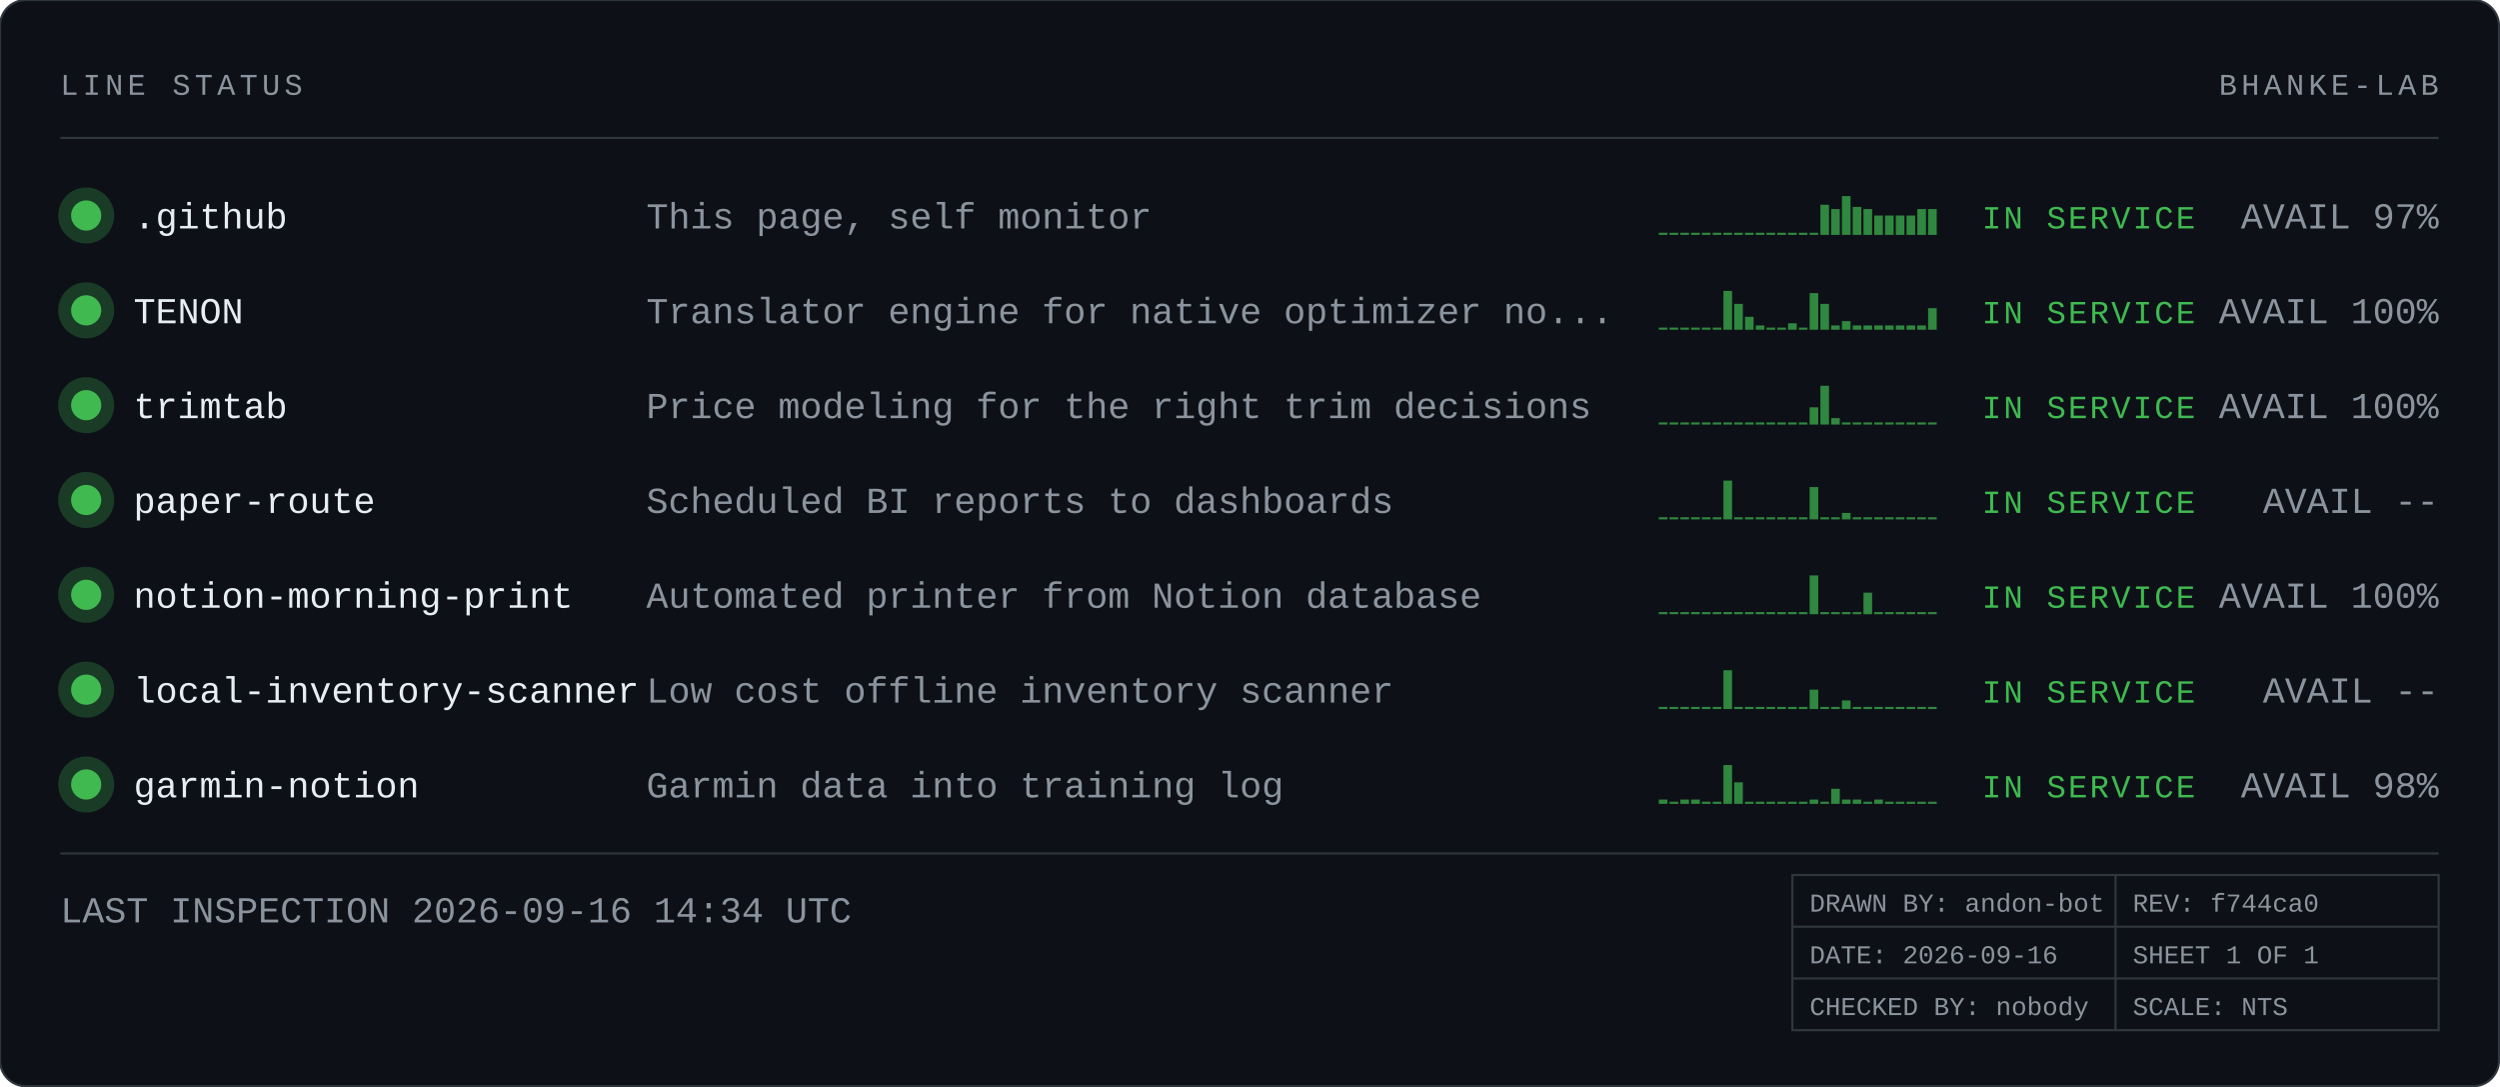
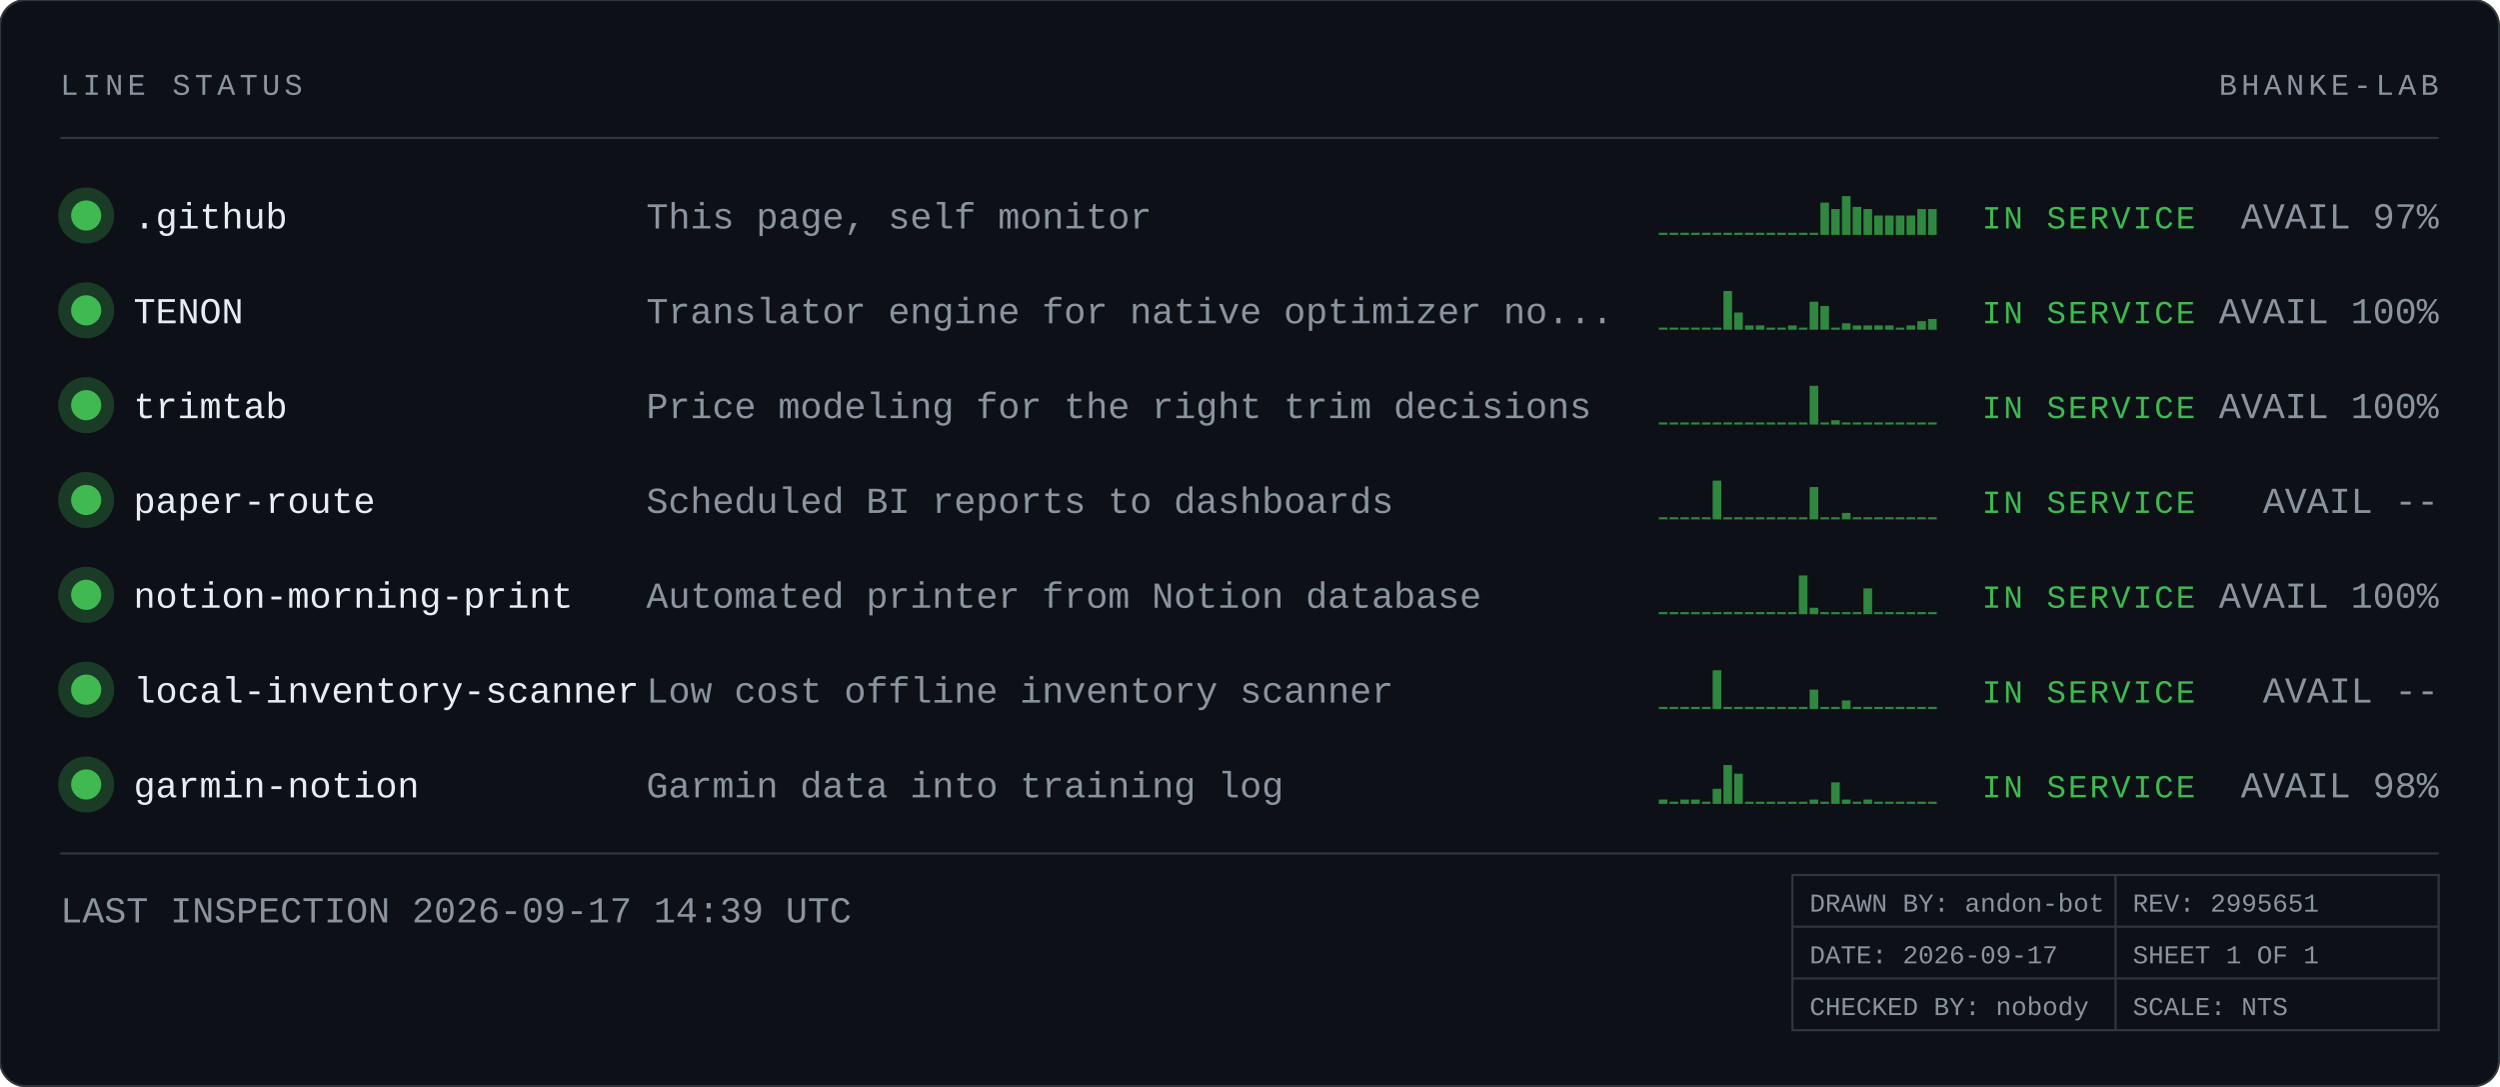
<svg xmlns="http://www.w3.org/2000/svg" width="1160" height="504" viewBox="0 0 1160 504" role="img" aria-label="Andon board">
  <style>
text { font-family: Consolas, 'Courier New', monospace; font-size: 17px; }
.hd { fill: #8b949e; font-size: 14px; letter-spacing: 2px; }
.name { fill: #e6edf3; }
.dim { fill: #8b949e; }
.st { font-size: 15px; letter-spacing: 1px; }
.tb { fill: #8b949e; font-size: 12px; }
</style>
  <rect x="0" y="0" width="1160" height="504" rx="12" fill="#0d1117" stroke="#30363d" />
  <text x="28" y="44" class="hd">LINE STATUS</text>
  <text x="1132" y="44" class="hd" text-anchor="end">BHANKE-LAB</text>
  <line x1="28" y1="64" x2="1132" y2="64" stroke="#30363d" />
  <circle cx="40" cy="100" r="13" fill="#3fb950" opacity="0.25" />
  <circle cx="40" cy="100" r="7" fill="#3fb950" />
  <text x="62" y="106" class="name">.github</text>
  <text x="300" y="106" class="dim">This page, self monitor</text>
  <rect x="770" y="108" width="4" height="1" fill="#3fb950" opacity="0.7" />
  <rect x="775" y="108" width="4" height="1" fill="#3fb950" opacity="0.7" />
  <rect x="780" y="108" width="4" height="1" fill="#3fb950" opacity="0.7" />
  <rect x="785" y="108" width="4" height="1" fill="#3fb950" opacity="0.7" />
  <rect x="790" y="108" width="4" height="1" fill="#3fb950" opacity="0.7" />
  <rect x="795" y="108" width="4" height="1" fill="#3fb950" opacity="0.7" />
  <rect x="800" y="108" width="4" height="1" fill="#3fb950" opacity="0.7" />
  <rect x="805" y="108" width="4" height="1" fill="#3fb950" opacity="0.7" />
  <rect x="810" y="108" width="4" height="1" fill="#3fb950" opacity="0.7" />
  <rect x="815" y="108" width="4" height="1" fill="#3fb950" opacity="0.7" />
  <rect x="820" y="108" width="4" height="1" fill="#3fb950" opacity="0.7" />
  <rect x="825" y="108" width="4" height="1" fill="#3fb950" opacity="0.7" />
  <rect x="830" y="108" width="4" height="1" fill="#3fb950" opacity="0.7" />
  <rect x="835" y="108" width="4" height="1" fill="#3fb950" opacity="0.7" />
  <rect x="840" y="108" width="4" height="1" fill="#3fb950" opacity="0.7" />
-   <rect x="845" y="95" width="4" height="14" fill="#3fb950" opacity="0.7" />
+   <rect x="845" y="94" width="4" height="15" fill="#3fb950" opacity="0.7" />
  <rect x="850" y="97" width="4" height="12" fill="#3fb950" opacity="0.7" />
  <rect x="855" y="91" width="4" height="18" fill="#3fb950" opacity="0.7" />
  <rect x="860" y="96" width="4" height="13" fill="#3fb950" opacity="0.7" />
  <rect x="865" y="97" width="4" height="12" fill="#3fb950" opacity="0.7" />
  <rect x="870" y="100" width="4" height="9" fill="#3fb950" opacity="0.7" />
  <rect x="875" y="100" width="4" height="9" fill="#3fb950" opacity="0.7" />
  <rect x="880" y="100" width="4" height="9" fill="#3fb950" opacity="0.7" />
  <rect x="885" y="100" width="4" height="9" fill="#3fb950" opacity="0.7" />
  <rect x="890" y="97" width="4" height="12" fill="#3fb950" opacity="0.7" />
  <rect x="895" y="97" width="4" height="12" fill="#3fb950" opacity="0.7" />
  <text x="920" y="106" class="st" fill="#3fb950">IN SERVICE</text>
  <text x="1132" y="106" class="dim" text-anchor="end">AVAIL 97%</text>
  <circle cx="40" cy="144" r="13" fill="#3fb950" opacity="0.25" />
  <circle cx="40" cy="144" r="7" fill="#3fb950" />
  <text x="62" y="150" class="name">TENON</text>
  <text x="300" y="150" class="dim">Translator engine for native optimizer no...</text>
  <rect x="770" y="152" width="4" height="1" fill="#3fb950" opacity="0.7" />
  <rect x="775" y="152" width="4" height="1" fill="#3fb950" opacity="0.7" />
  <rect x="780" y="152" width="4" height="1" fill="#3fb950" opacity="0.7" />
  <rect x="785" y="152" width="4" height="1" fill="#3fb950" opacity="0.7" />
  <rect x="790" y="152" width="4" height="1" fill="#3fb950" opacity="0.7" />
  <rect x="795" y="152" width="4" height="1" fill="#3fb950" opacity="0.7" />
  <rect x="800" y="135" width="4" height="18" fill="#3fb950" opacity="0.7" />
-   <rect x="805" y="141" width="4" height="12" fill="#3fb950" opacity="0.7" />
-   <rect x="810" y="147" width="4" height="6" fill="#3fb950" opacity="0.7" />
+   <rect x="805" y="145" width="4" height="8" fill="#3fb950" opacity="0.7" />
+   <rect x="810" y="151" width="4" height="2" fill="#3fb950" opacity="0.7" />
  <rect x="815" y="151" width="4" height="2" fill="#3fb950" opacity="0.7" />
  <rect x="820" y="152" width="4" height="1" fill="#3fb950" opacity="0.7" />
  <rect x="825" y="152" width="4" height="1" fill="#3fb950" opacity="0.7" />
-   <rect x="830" y="150" width="4" height="3" fill="#3fb950" opacity="0.7" />
+   <rect x="830" y="151" width="4" height="2" fill="#3fb950" opacity="0.7" />
  <rect x="835" y="152" width="4" height="1" fill="#3fb950" opacity="0.7" />
-   <rect x="840" y="136" width="4" height="17" fill="#3fb950" opacity="0.7" />
-   <rect x="845" y="141" width="4" height="12" fill="#3fb950" opacity="0.7" />
-   <rect x="850" y="151" width="4" height="2" fill="#3fb950" opacity="0.7" />
-   <rect x="855" y="149" width="4" height="4" fill="#3fb950" opacity="0.7" />
+   <rect x="840" y="140" width="4" height="13" fill="#3fb950" opacity="0.7" />
+   <rect x="845" y="142" width="4" height="11" fill="#3fb950" opacity="0.7" />
+   <rect x="850" y="152" width="4" height="1" fill="#3fb950" opacity="0.7" />
+   <rect x="855" y="150" width="4" height="3" fill="#3fb950" opacity="0.7" />
  <rect x="860" y="151" width="4" height="2" fill="#3fb950" opacity="0.7" />
  <rect x="865" y="151" width="4" height="2" fill="#3fb950" opacity="0.7" />
  <rect x="870" y="151" width="4" height="2" fill="#3fb950" opacity="0.7" />
  <rect x="875" y="151" width="4" height="2" fill="#3fb950" opacity="0.7" />
-   <rect x="880" y="151" width="4" height="2" fill="#3fb950" opacity="0.7" />
+   <rect x="880" y="152" width="4" height="1" fill="#3fb950" opacity="0.7" />
  <rect x="885" y="151" width="4" height="2" fill="#3fb950" opacity="0.7" />
-   <rect x="890" y="151" width="4" height="2" fill="#3fb950" opacity="0.7" />
-   <rect x="895" y="143" width="4" height="10" fill="#3fb950" opacity="0.7" />
+   <rect x="890" y="149" width="4" height="4" fill="#3fb950" opacity="0.7" />
+   <rect x="895" y="148" width="4" height="5" fill="#3fb950" opacity="0.7" />
  <text x="920" y="150" class="st" fill="#3fb950">IN SERVICE</text>
  <text x="1132" y="150" class="dim" text-anchor="end">AVAIL 100%</text>
  <circle cx="40" cy="188" r="13" fill="#3fb950" opacity="0.25" />
  <circle cx="40" cy="188" r="7" fill="#3fb950" />
  <text x="62" y="194" class="name">trimtab</text>
  <text x="300" y="194" class="dim">Price modeling for the right trim decisions</text>
  <rect x="770" y="196" width="4" height="1" fill="#3fb950" opacity="0.7" />
  <rect x="775" y="196" width="4" height="1" fill="#3fb950" opacity="0.7" />
  <rect x="780" y="196" width="4" height="1" fill="#3fb950" opacity="0.7" />
  <rect x="785" y="196" width="4" height="1" fill="#3fb950" opacity="0.7" />
  <rect x="790" y="196" width="4" height="1" fill="#3fb950" opacity="0.7" />
  <rect x="795" y="196" width="4" height="1" fill="#3fb950" opacity="0.7" />
  <rect x="800" y="196" width="4" height="1" fill="#3fb950" opacity="0.7" />
  <rect x="805" y="196" width="4" height="1" fill="#3fb950" opacity="0.7" />
  <rect x="810" y="196" width="4" height="1" fill="#3fb950" opacity="0.7" />
  <rect x="815" y="196" width="4" height="1" fill="#3fb950" opacity="0.7" />
  <rect x="820" y="196" width="4" height="1" fill="#3fb950" opacity="0.7" />
  <rect x="825" y="196" width="4" height="1" fill="#3fb950" opacity="0.7" />
  <rect x="830" y="196" width="4" height="1" fill="#3fb950" opacity="0.7" />
  <rect x="835" y="196" width="4" height="1" fill="#3fb950" opacity="0.7" />
-   <rect x="840" y="189" width="4" height="8" fill="#3fb950" opacity="0.7" />
-   <rect x="845" y="179" width="4" height="18" fill="#3fb950" opacity="0.7" />
-   <rect x="850" y="194" width="4" height="3" fill="#3fb950" opacity="0.7" />
+   <rect x="840" y="179" width="4" height="18" fill="#3fb950" opacity="0.7" />
+   <rect x="845" y="196" width="4" height="1" fill="#3fb950" opacity="0.7" />
+   <rect x="850" y="195" width="4" height="2" fill="#3fb950" opacity="0.7" />
  <rect x="855" y="196" width="4" height="1" fill="#3fb950" opacity="0.7" />
  <rect x="860" y="196" width="4" height="1" fill="#3fb950" opacity="0.7" />
  <rect x="865" y="196" width="4" height="1" fill="#3fb950" opacity="0.7" />
  <rect x="870" y="196" width="4" height="1" fill="#3fb950" opacity="0.7" />
  <rect x="875" y="196" width="4" height="1" fill="#3fb950" opacity="0.7" />
  <rect x="880" y="196" width="4" height="1" fill="#3fb950" opacity="0.7" />
  <rect x="885" y="196" width="4" height="1" fill="#3fb950" opacity="0.7" />
  <rect x="890" y="196" width="4" height="1" fill="#3fb950" opacity="0.7" />
  <rect x="895" y="196" width="4" height="1" fill="#3fb950" opacity="0.7" />
  <text x="920" y="194" class="st" fill="#3fb950">IN SERVICE</text>
  <text x="1132" y="194" class="dim" text-anchor="end">AVAIL 100%</text>
  <circle cx="40" cy="232" r="13" fill="#3fb950" opacity="0.25" />
  <circle cx="40" cy="232" r="7" fill="#3fb950" />
  <text x="62" y="238" class="name">paper-route</text>
  <text x="300" y="238" class="dim">Scheduled BI reports to dashboards</text>
  <rect x="770" y="240" width="4" height="1" fill="#3fb950" opacity="0.7" />
  <rect x="775" y="240" width="4" height="1" fill="#3fb950" opacity="0.7" />
  <rect x="780" y="240" width="4" height="1" fill="#3fb950" opacity="0.7" />
  <rect x="785" y="240" width="4" height="1" fill="#3fb950" opacity="0.7" />
  <rect x="790" y="240" width="4" height="1" fill="#3fb950" opacity="0.7" />
-   <rect x="795" y="240" width="4" height="1" fill="#3fb950" opacity="0.7" />
-   <rect x="800" y="223" width="4" height="18" fill="#3fb950" opacity="0.7" />
+   <rect x="795" y="223" width="4" height="18" fill="#3fb950" opacity="0.7" />
+   <rect x="800" y="240" width="4" height="1" fill="#3fb950" opacity="0.7" />
  <rect x="805" y="240" width="4" height="1" fill="#3fb950" opacity="0.7" />
  <rect x="810" y="240" width="4" height="1" fill="#3fb950" opacity="0.7" />
  <rect x="815" y="240" width="4" height="1" fill="#3fb950" opacity="0.7" />
  <rect x="820" y="240" width="4" height="1" fill="#3fb950" opacity="0.7" />
  <rect x="825" y="240" width="4" height="1" fill="#3fb950" opacity="0.7" />
  <rect x="830" y="240" width="4" height="1" fill="#3fb950" opacity="0.7" />
  <rect x="835" y="240" width="4" height="1" fill="#3fb950" opacity="0.7" />
  <rect x="840" y="226" width="4" height="15" fill="#3fb950" opacity="0.7" />
  <rect x="845" y="240" width="4" height="1" fill="#3fb950" opacity="0.7" />
  <rect x="850" y="240" width="4" height="1" fill="#3fb950" opacity="0.7" />
  <rect x="855" y="238" width="4" height="3" fill="#3fb950" opacity="0.7" />
  <rect x="860" y="240" width="4" height="1" fill="#3fb950" opacity="0.7" />
  <rect x="865" y="240" width="4" height="1" fill="#3fb950" opacity="0.7" />
  <rect x="870" y="240" width="4" height="1" fill="#3fb950" opacity="0.7" />
  <rect x="875" y="240" width="4" height="1" fill="#3fb950" opacity="0.7" />
  <rect x="880" y="240" width="4" height="1" fill="#3fb950" opacity="0.7" />
  <rect x="885" y="240" width="4" height="1" fill="#3fb950" opacity="0.7" />
  <rect x="890" y="240" width="4" height="1" fill="#3fb950" opacity="0.7" />
  <rect x="895" y="240" width="4" height="1" fill="#3fb950" opacity="0.7" />
  <text x="920" y="238" class="st" fill="#3fb950">IN SERVICE</text>
  <text x="1132" y="238" class="dim" text-anchor="end">AVAIL --</text>
  <circle cx="40" cy="276" r="13" fill="#3fb950" opacity="0.25" />
  <circle cx="40" cy="276" r="7" fill="#3fb950" />
  <text x="62" y="282" class="name">notion-morning-print</text>
  <text x="300" y="282" class="dim">Automated printer from Notion database</text>
  <rect x="770" y="284" width="4" height="1" fill="#3fb950" opacity="0.7" />
  <rect x="775" y="284" width="4" height="1" fill="#3fb950" opacity="0.7" />
  <rect x="780" y="284" width="4" height="1" fill="#3fb950" opacity="0.7" />
  <rect x="785" y="284" width="4" height="1" fill="#3fb950" opacity="0.7" />
  <rect x="790" y="284" width="4" height="1" fill="#3fb950" opacity="0.7" />
  <rect x="795" y="284" width="4" height="1" fill="#3fb950" opacity="0.7" />
  <rect x="800" y="284" width="4" height="1" fill="#3fb950" opacity="0.7" />
  <rect x="805" y="284" width="4" height="1" fill="#3fb950" opacity="0.7" />
  <rect x="810" y="284" width="4" height="1" fill="#3fb950" opacity="0.7" />
  <rect x="815" y="284" width="4" height="1" fill="#3fb950" opacity="0.7" />
  <rect x="820" y="284" width="4" height="1" fill="#3fb950" opacity="0.7" />
  <rect x="825" y="284" width="4" height="1" fill="#3fb950" opacity="0.7" />
  <rect x="830" y="284" width="4" height="1" fill="#3fb950" opacity="0.7" />
-   <rect x="835" y="284" width="4" height="1" fill="#3fb950" opacity="0.7" />
-   <rect x="840" y="267" width="4" height="18" fill="#3fb950" opacity="0.7" />
+   <rect x="835" y="267" width="4" height="18" fill="#3fb950" opacity="0.7" />
+   <rect x="840" y="282" width="4" height="3" fill="#3fb950" opacity="0.7" />
  <rect x="845" y="284" width="4" height="1" fill="#3fb950" opacity="0.7" />
  <rect x="850" y="284" width="4" height="1" fill="#3fb950" opacity="0.7" />
  <rect x="855" y="284" width="4" height="1" fill="#3fb950" opacity="0.7" />
  <rect x="860" y="284" width="4" height="1" fill="#3fb950" opacity="0.7" />
-   <rect x="865" y="275" width="4" height="10" fill="#3fb950" opacity="0.7" />
+   <rect x="865" y="273" width="4" height="12" fill="#3fb950" opacity="0.7" />
  <rect x="870" y="284" width="4" height="1" fill="#3fb950" opacity="0.7" />
  <rect x="875" y="284" width="4" height="1" fill="#3fb950" opacity="0.7" />
  <rect x="880" y="284" width="4" height="1" fill="#3fb950" opacity="0.7" />
  <rect x="885" y="284" width="4" height="1" fill="#3fb950" opacity="0.7" />
  <rect x="890" y="284" width="4" height="1" fill="#3fb950" opacity="0.7" />
  <rect x="895" y="284" width="4" height="1" fill="#3fb950" opacity="0.7" />
  <text x="920" y="282" class="st" fill="#3fb950">IN SERVICE</text>
  <text x="1132" y="282" class="dim" text-anchor="end">AVAIL 100%</text>
  <circle cx="40" cy="320" r="13" fill="#3fb950" opacity="0.25" />
  <circle cx="40" cy="320" r="7" fill="#3fb950" />
  <text x="62" y="326" class="name">local-inventory-scanner</text>
  <text x="300" y="326" class="dim">Low cost offline inventory scanner</text>
  <rect x="770" y="328" width="4" height="1" fill="#3fb950" opacity="0.7" />
  <rect x="775" y="328" width="4" height="1" fill="#3fb950" opacity="0.7" />
  <rect x="780" y="328" width="4" height="1" fill="#3fb950" opacity="0.7" />
  <rect x="785" y="328" width="4" height="1" fill="#3fb950" opacity="0.7" />
  <rect x="790" y="328" width="4" height="1" fill="#3fb950" opacity="0.7" />
-   <rect x="795" y="328" width="4" height="1" fill="#3fb950" opacity="0.7" />
-   <rect x="800" y="311" width="4" height="18" fill="#3fb950" opacity="0.7" />
+   <rect x="795" y="311" width="4" height="18" fill="#3fb950" opacity="0.7" />
+   <rect x="800" y="328" width="4" height="1" fill="#3fb950" opacity="0.7" />
  <rect x="805" y="328" width="4" height="1" fill="#3fb950" opacity="0.7" />
  <rect x="810" y="328" width="4" height="1" fill="#3fb950" opacity="0.7" />
  <rect x="815" y="328" width="4" height="1" fill="#3fb950" opacity="0.7" />
  <rect x="820" y="328" width="4" height="1" fill="#3fb950" opacity="0.7" />
  <rect x="825" y="328" width="4" height="1" fill="#3fb950" opacity="0.7" />
  <rect x="830" y="328" width="4" height="1" fill="#3fb950" opacity="0.7" />
  <rect x="835" y="328" width="4" height="1" fill="#3fb950" opacity="0.7" />
  <rect x="840" y="320" width="4" height="9" fill="#3fb950" opacity="0.7" />
  <rect x="845" y="328" width="4" height="1" fill="#3fb950" opacity="0.7" />
  <rect x="850" y="328" width="4" height="1" fill="#3fb950" opacity="0.7" />
  <rect x="855" y="325" width="4" height="4" fill="#3fb950" opacity="0.7" />
  <rect x="860" y="328" width="4" height="1" fill="#3fb950" opacity="0.7" />
  <rect x="865" y="328" width="4" height="1" fill="#3fb950" opacity="0.7" />
  <rect x="870" y="328" width="4" height="1" fill="#3fb950" opacity="0.7" />
  <rect x="875" y="328" width="4" height="1" fill="#3fb950" opacity="0.7" />
  <rect x="880" y="328" width="4" height="1" fill="#3fb950" opacity="0.7" />
  <rect x="885" y="328" width="4" height="1" fill="#3fb950" opacity="0.7" />
  <rect x="890" y="328" width="4" height="1" fill="#3fb950" opacity="0.7" />
  <rect x="895" y="328" width="4" height="1" fill="#3fb950" opacity="0.7" />
  <text x="920" y="326" class="st" fill="#3fb950">IN SERVICE</text>
  <text x="1132" y="326" class="dim" text-anchor="end">AVAIL --</text>
  <circle cx="40" cy="364" r="13" fill="#3fb950" opacity="0.25" />
  <circle cx="40" cy="364" r="7" fill="#3fb950" />
  <text x="62" y="370" class="name">garmin-notion</text>
  <text x="300" y="370" class="dim">Garmin data into training log</text>
  <rect x="770" y="371" width="4" height="2" fill="#3fb950" opacity="0.7" />
  <rect x="775" y="372" width="4" height="1" fill="#3fb950" opacity="0.7" />
  <rect x="780" y="371" width="4" height="2" fill="#3fb950" opacity="0.7" />
  <rect x="785" y="371" width="4" height="2" fill="#3fb950" opacity="0.7" />
  <rect x="790" y="372" width="4" height="1" fill="#3fb950" opacity="0.7" />
-   <rect x="795" y="372" width="4" height="1" fill="#3fb950" opacity="0.7" />
+   <rect x="795" y="366" width="4" height="7" fill="#3fb950" opacity="0.7" />
  <rect x="800" y="355" width="4" height="18" fill="#3fb950" opacity="0.7" />
-   <rect x="805" y="363" width="4" height="10" fill="#3fb950" opacity="0.7" />
+   <rect x="805" y="359" width="4" height="14" fill="#3fb950" opacity="0.7" />
  <rect x="810" y="372" width="4" height="1" fill="#3fb950" opacity="0.7" />
  <rect x="815" y="372" width="4" height="1" fill="#3fb950" opacity="0.7" />
  <rect x="820" y="372" width="4" height="1" fill="#3fb950" opacity="0.7" />
  <rect x="825" y="372" width="4" height="1" fill="#3fb950" opacity="0.7" />
  <rect x="830" y="372" width="4" height="1" fill="#3fb950" opacity="0.7" />
  <rect x="835" y="372" width="4" height="1" fill="#3fb950" opacity="0.7" />
  <rect x="840" y="371" width="4" height="2" fill="#3fb950" opacity="0.7" />
  <rect x="845" y="372" width="4" height="1" fill="#3fb950" opacity="0.7" />
-   <rect x="850" y="366" width="4" height="7" fill="#3fb950" opacity="0.7" />
+   <rect x="850" y="363" width="4" height="10" fill="#3fb950" opacity="0.7" />
  <rect x="855" y="371" width="4" height="2" fill="#3fb950" opacity="0.7" />
-   <rect x="860" y="371" width="4" height="2" fill="#3fb950" opacity="0.7" />
-   <rect x="865" y="372" width="4" height="1" fill="#3fb950" opacity="0.7" />
-   <rect x="870" y="371" width="4" height="2" fill="#3fb950" opacity="0.7" />
+   <rect x="860" y="372" width="4" height="1" fill="#3fb950" opacity="0.7" />
+   <rect x="865" y="371" width="4" height="2" fill="#3fb950" opacity="0.7" />
+   <rect x="870" y="372" width="4" height="1" fill="#3fb950" opacity="0.7" />
  <rect x="875" y="372" width="4" height="1" fill="#3fb950" opacity="0.7" />
  <rect x="880" y="372" width="4" height="1" fill="#3fb950" opacity="0.7" />
  <rect x="885" y="372" width="4" height="1" fill="#3fb950" opacity="0.7" />
  <rect x="890" y="372" width="4" height="1" fill="#3fb950" opacity="0.7" />
  <rect x="895" y="372" width="4" height="1" fill="#3fb950" opacity="0.7" />
  <text x="920" y="370" class="st" fill="#3fb950">IN SERVICE</text>
  <text x="1132" y="370" class="dim" text-anchor="end">AVAIL 98%</text>
  <line x1="28" y1="396" x2="1132" y2="396" stroke="#30363d" />
-   <text x="28" y="428" class="dim">LAST INSPECTION 2026-09-16 14:34 UTC</text>
+   <text x="28" y="428" class="dim">LAST INSPECTION 2026-09-17 14:39 UTC</text>
  <rect x="832" y="406" width="300" height="72" fill="none" stroke="#30363d" />
  <line x1="832" y1="430" x2="1132" y2="430" stroke="#30363d" />
  <line x1="832" y1="454" x2="1132" y2="454" stroke="#30363d" />
  <line x1="982" y1="406" x2="982" y2="478" stroke="#30363d" />
  <text x="840" y="423" class="tb">DRAWN BY: andon-bot</text>
-   <text x="990" y="423" class="tb">REV: f744ca0</text>
-   <text x="840" y="447" class="tb">DATE: 2026-09-16</text>
+   <text x="990" y="423" class="tb">REV: 2995651</text>
+   <text x="840" y="447" class="tb">DATE: 2026-09-17</text>
  <text x="990" y="447" class="tb">SHEET 1 OF 1</text>
  <text x="840" y="471" class="tb">CHECKED BY: nobody</text>
  <text x="990" y="471" class="tb">SCALE: NTS</text>
</svg>
